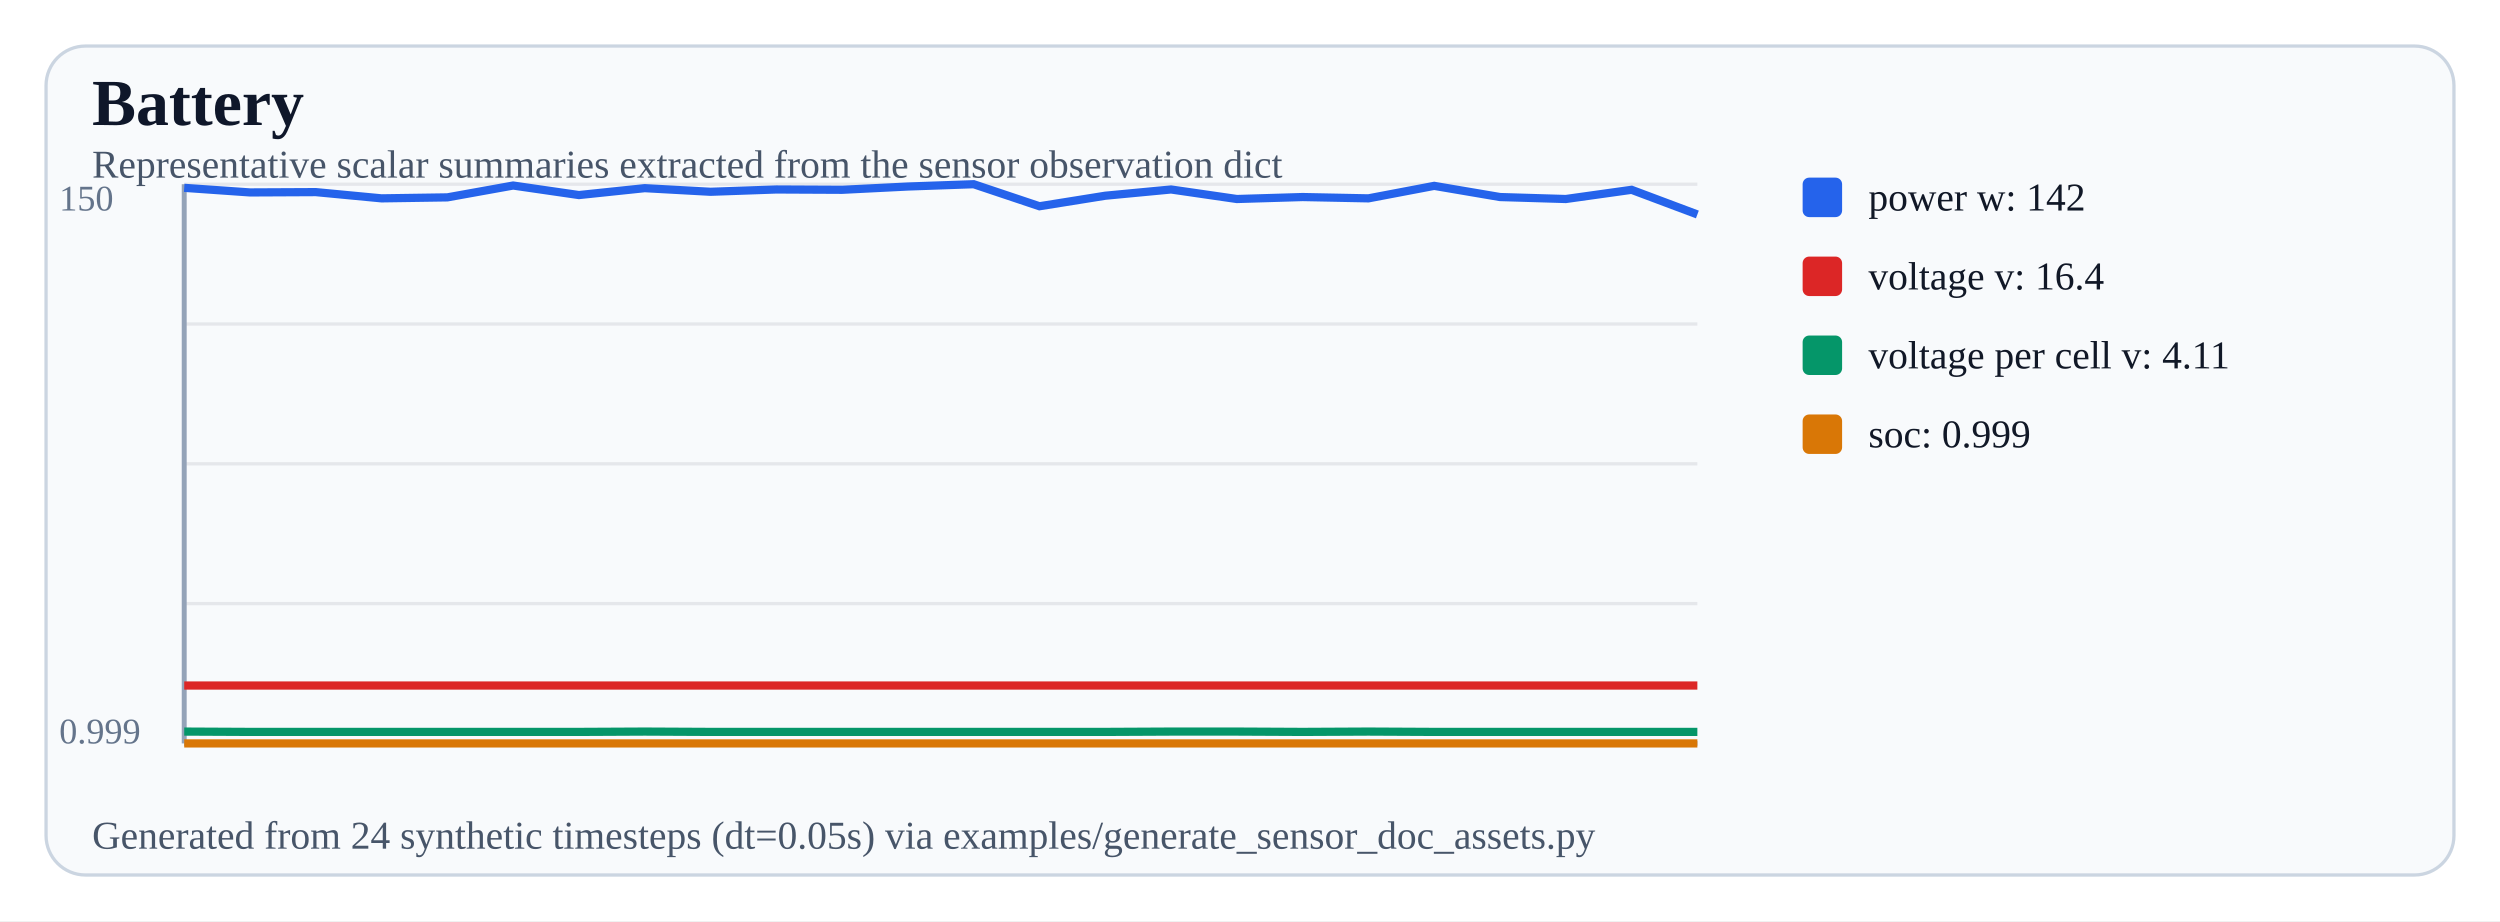
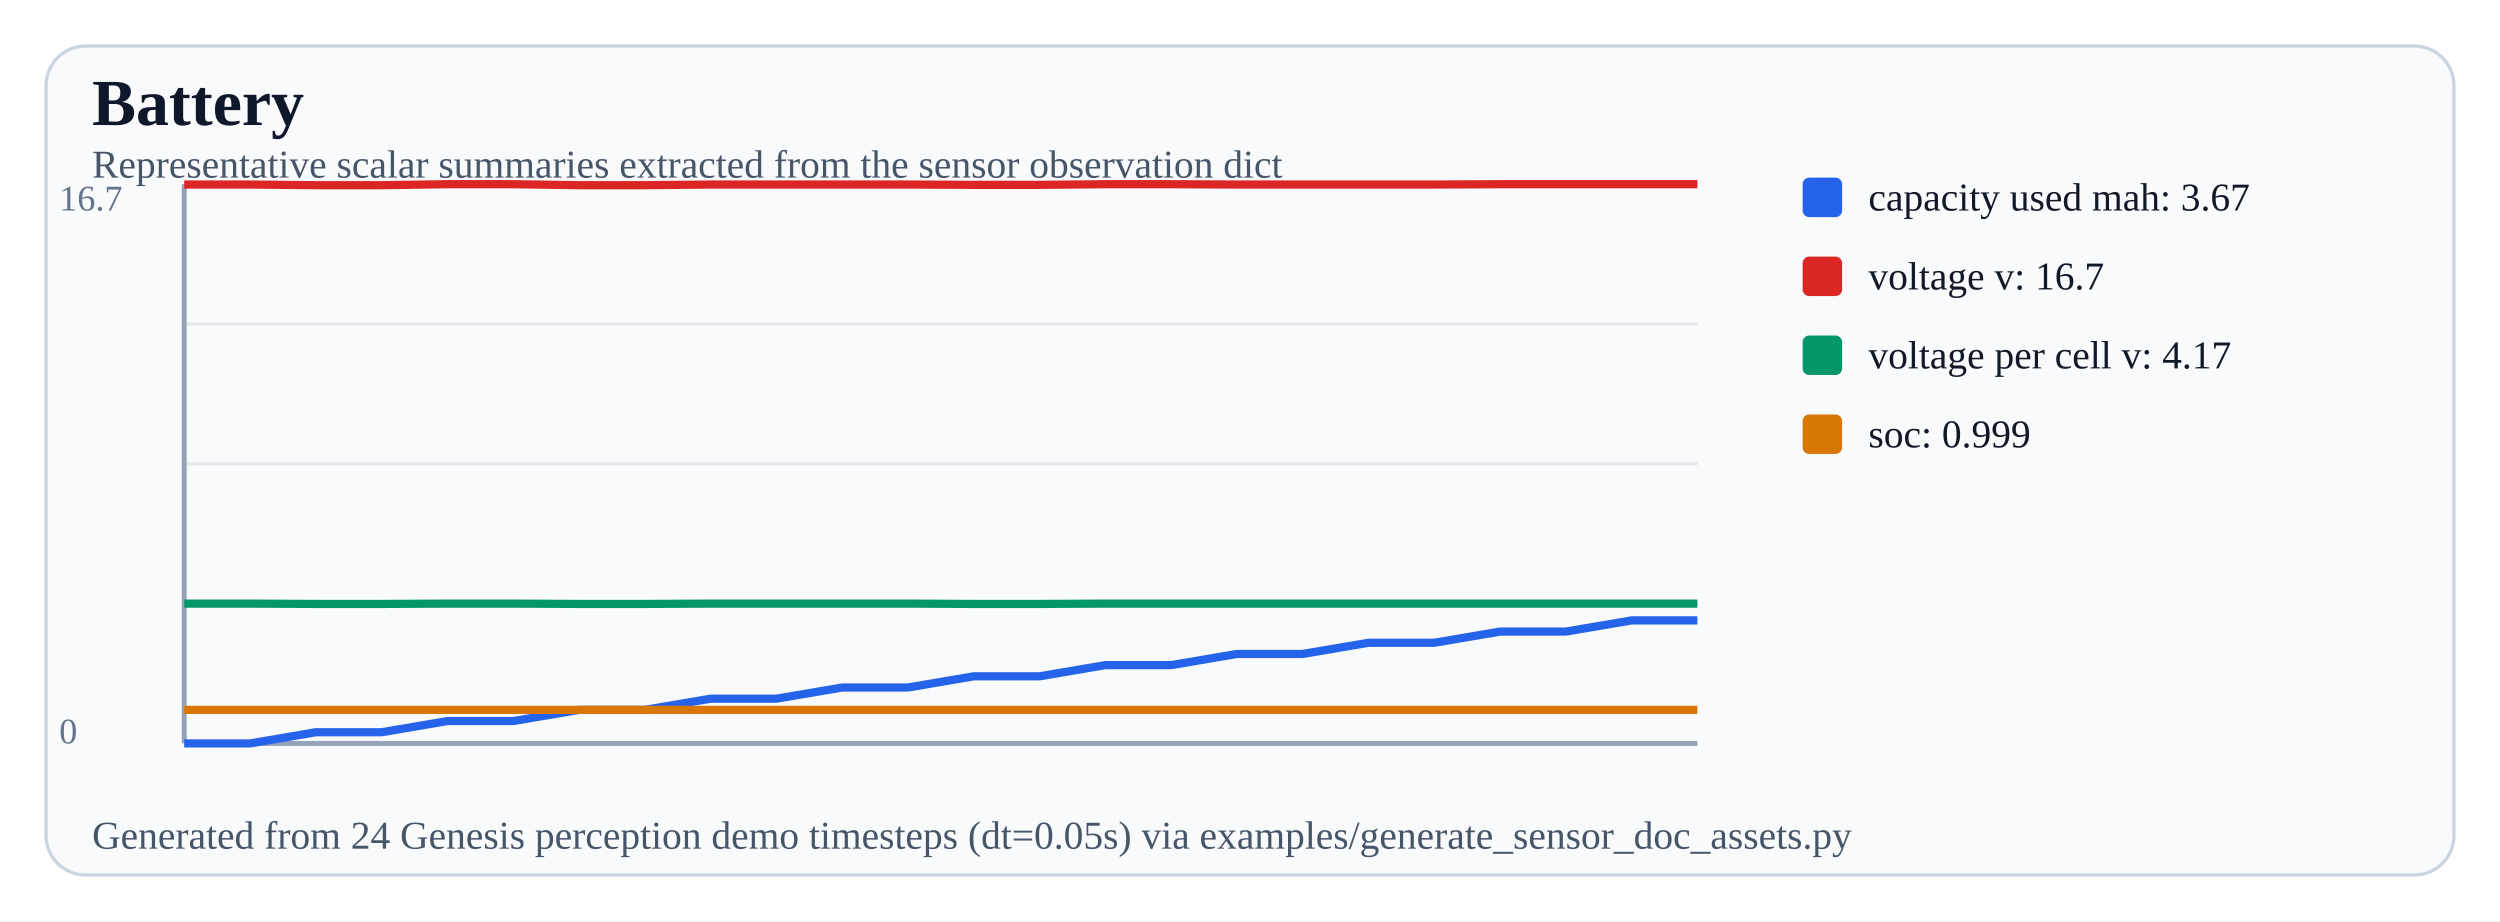
<svg xmlns="http://www.w3.org/2000/svg" width="760" height="280" viewBox="0 0 760 280" role="img" aria-label="Battery example plot">
  <rect width="100%" height="100%" fill="#ffffff" />
  <rect x="14" y="14" width="732" height="252" rx="12" fill="#f8fafc" stroke="#cbd5e1" />
  <text x="28" y="38" font-size="20" font-weight="700" fill="#0f172a">Battery</text>
-   <text x="28" y="258" font-size="12" fill="#475569">Generated from 24 synthetic timesteps (dt=0.05s) via examples/generate_sensor_doc_assets.py</text>
+   <text x="28" y="258" font-size="12" fill="#475569">Generated from 24 Genesis perception demo timesteps (dt=0.05s) via examples/generate_sensor_doc_assets.py</text>
  <text x="28" y="54" font-size="12" fill="#475569">Representative scalar summaries extracted from the sensor observation dict</text>
  <line x1="56" y1="56.0" x2="516" y2="56.0" stroke="#e5e7eb" />
  <line x1="56" y1="98.5" x2="516" y2="98.5" stroke="#e5e7eb" />
  <line x1="56" y1="141.0" x2="516" y2="141.0" stroke="#e5e7eb" />
  <line x1="56" y1="183.5" x2="516" y2="183.5" stroke="#e5e7eb" />
  <line x1="56" y1="226.0" x2="516" y2="226.0" stroke="#e5e7eb" />
  <line x1="56" y1="56" x2="56" y2="226" stroke="#94a3b8" stroke-width="1.5" />
  <line x1="56" y1="226" x2="516" y2="226" stroke="#94a3b8" stroke-width="1.5" />
-   <text x="18" y="64" font-size="11" fill="#64748b">150</text>
-   <text x="18" y="226" font-size="11" fill="#64748b">0.999</text>
-   <polyline fill="none" stroke="#2563eb" stroke-width="2.5" points="56.0,57.1 76.0,58.5 96.0,58.4 116.0,60.3 136.0,60.0 156.0,56.4 176.0,59.3 196.0,57.2 216.0,58.3 236.0,57.6 256.0,57.7 276.0,56.7 296.0,56.0 316.0,62.7 336.0,59.5 356.0,57.6 376.0,60.5 396.0,59.9 416.0,60.3 436.0,56.5 456.0,59.9 476.0,60.5 496.0,57.7 516.0,65.2" />
-   <polyline fill="none" stroke="#dc2626" stroke-width="2.5" points="56.0,208.4 76.0,208.4 96.0,208.4 116.0,208.4 136.0,208.4 156.0,208.4 176.0,208.4 196.0,208.4 216.0,208.4 236.0,208.4 256.0,208.4 276.0,208.4 296.0,208.4 316.0,208.4 336.0,208.4 356.0,208.4 376.0,208.4 396.0,208.4 416.0,208.4 436.0,208.4 456.0,208.4 476.0,208.4 496.0,208.4 516.0,208.4" />
-   <polyline fill="none" stroke="#059669" stroke-width="2.5" points="56.0,222.4 76.0,222.5 96.0,222.5 116.0,222.5 136.0,222.5 156.0,222.5 176.0,222.5 196.0,222.4 216.0,222.5 236.0,222.5 256.0,222.5 276.0,222.5 296.0,222.5 316.0,222.5 336.0,222.5 356.0,222.4 376.0,222.4 396.0,222.5 416.0,222.4 436.0,222.5 456.0,222.5 476.0,222.5 496.0,222.5 516.0,222.5" />
-   <polyline fill="none" stroke="#d97706" stroke-width="2.5" points="56.0,226.0 76.0,226.0 96.0,226.0 116.0,226.0 136.0,226.0 156.0,226.0 176.0,226.0 196.0,226.0 216.0,226.0 236.0,226.0 256.0,226.0 276.0,226.0 296.0,226.0 316.0,226.0 336.0,226.0 356.0,226.0 376.0,226.0 396.0,226.0 416.0,226.0 436.0,226.0 456.0,226.0 476.0,226.0 496.0,226.0 516.0,226.0" />
+   <text x="18" y="64" font-size="11" fill="#64748b">16.7</text>
+   <text x="18" y="226" font-size="11" fill="#64748b">0</text>
+   <polyline fill="none" stroke="#2563eb" stroke-width="2.5" points="56.0,226.0 76.0,226.0 96.0,222.6 116.0,222.6 136.0,219.2 156.0,219.2 176.0,215.8 196.0,215.8 216.0,212.4 236.0,212.4 256.0,209.0 276.0,209.0 296.0,205.6 316.0,205.6 336.0,202.2 356.0,202.2 376.0,198.8 396.0,198.8 416.0,195.4 436.0,195.4 456.0,192.0 476.0,192.0 496.0,188.6 516.0,188.6" />
+   <polyline fill="none" stroke="#dc2626" stroke-width="2.5" points="56.0,56.1 76.0,56.1 96.0,56.3 116.0,56.3 136.0,56.0 156.0,56.0 176.0,56.3 196.0,56.3 216.0,56.1 236.0,56.1 256.0,56.1 276.0,56.1 296.0,56.2 316.0,56.2 336.0,56.0 356.0,56.0 376.0,56.1 396.0,56.1 416.0,56.1 436.0,56.1 456.0,56.0 476.0,56.0 496.0,56.0 516.0,56.0" />
+   <polyline fill="none" stroke="#059669" stroke-width="2.5" points="56.0,183.5 76.0,183.5 96.0,183.6 116.0,183.6 136.0,183.5 156.0,183.5 176.0,183.6 196.0,183.6 216.0,183.5 236.0,183.5 256.0,183.5 276.0,183.5 296.0,183.6 316.0,183.6 336.0,183.5 356.0,183.5 376.0,183.5 396.0,183.5 416.0,183.5 436.0,183.5 456.0,183.5 476.0,183.5 496.0,183.5 516.0,183.5" />
+   <polyline fill="none" stroke="#d97706" stroke-width="2.5" points="56.0,215.8 76.0,215.8 96.0,215.8 116.0,215.8 136.0,215.8 156.0,215.8 176.0,215.8 196.0,215.8 216.0,215.8 236.0,215.8 256.0,215.8 276.0,215.8 296.0,215.8 316.0,215.8 336.0,215.8 356.0,215.8 376.0,215.8 396.0,215.8 416.0,215.8 436.0,215.8 456.0,215.8 476.0,215.8 496.0,215.8 516.0,215.8" />
  <rect x="548" y="54" width="12" height="12" rx="2" fill="#2563eb" />
-   <text x="568" y="64" font-size="12" fill="#111827">power w: 142</text>
+   <text x="568" y="64" font-size="12" fill="#111827">capacity used mah: 3.67</text>
  <rect x="548" y="78" width="12" height="12" rx="2" fill="#dc2626" />
-   <text x="568" y="88" font-size="12" fill="#111827">voltage v: 16.4</text>
+   <text x="568" y="88" font-size="12" fill="#111827">voltage v: 16.7</text>
  <rect x="548" y="102" width="12" height="12" rx="2" fill="#059669" />
-   <text x="568" y="112" font-size="12" fill="#111827">voltage per cell v: 4.11</text>
+   <text x="568" y="112" font-size="12" fill="#111827">voltage per cell v: 4.17</text>
  <rect x="548" y="126" width="12" height="12" rx="2" fill="#d97706" />
  <text x="568" y="136" font-size="12" fill="#111827">soc: 0.999</text>
</svg>
